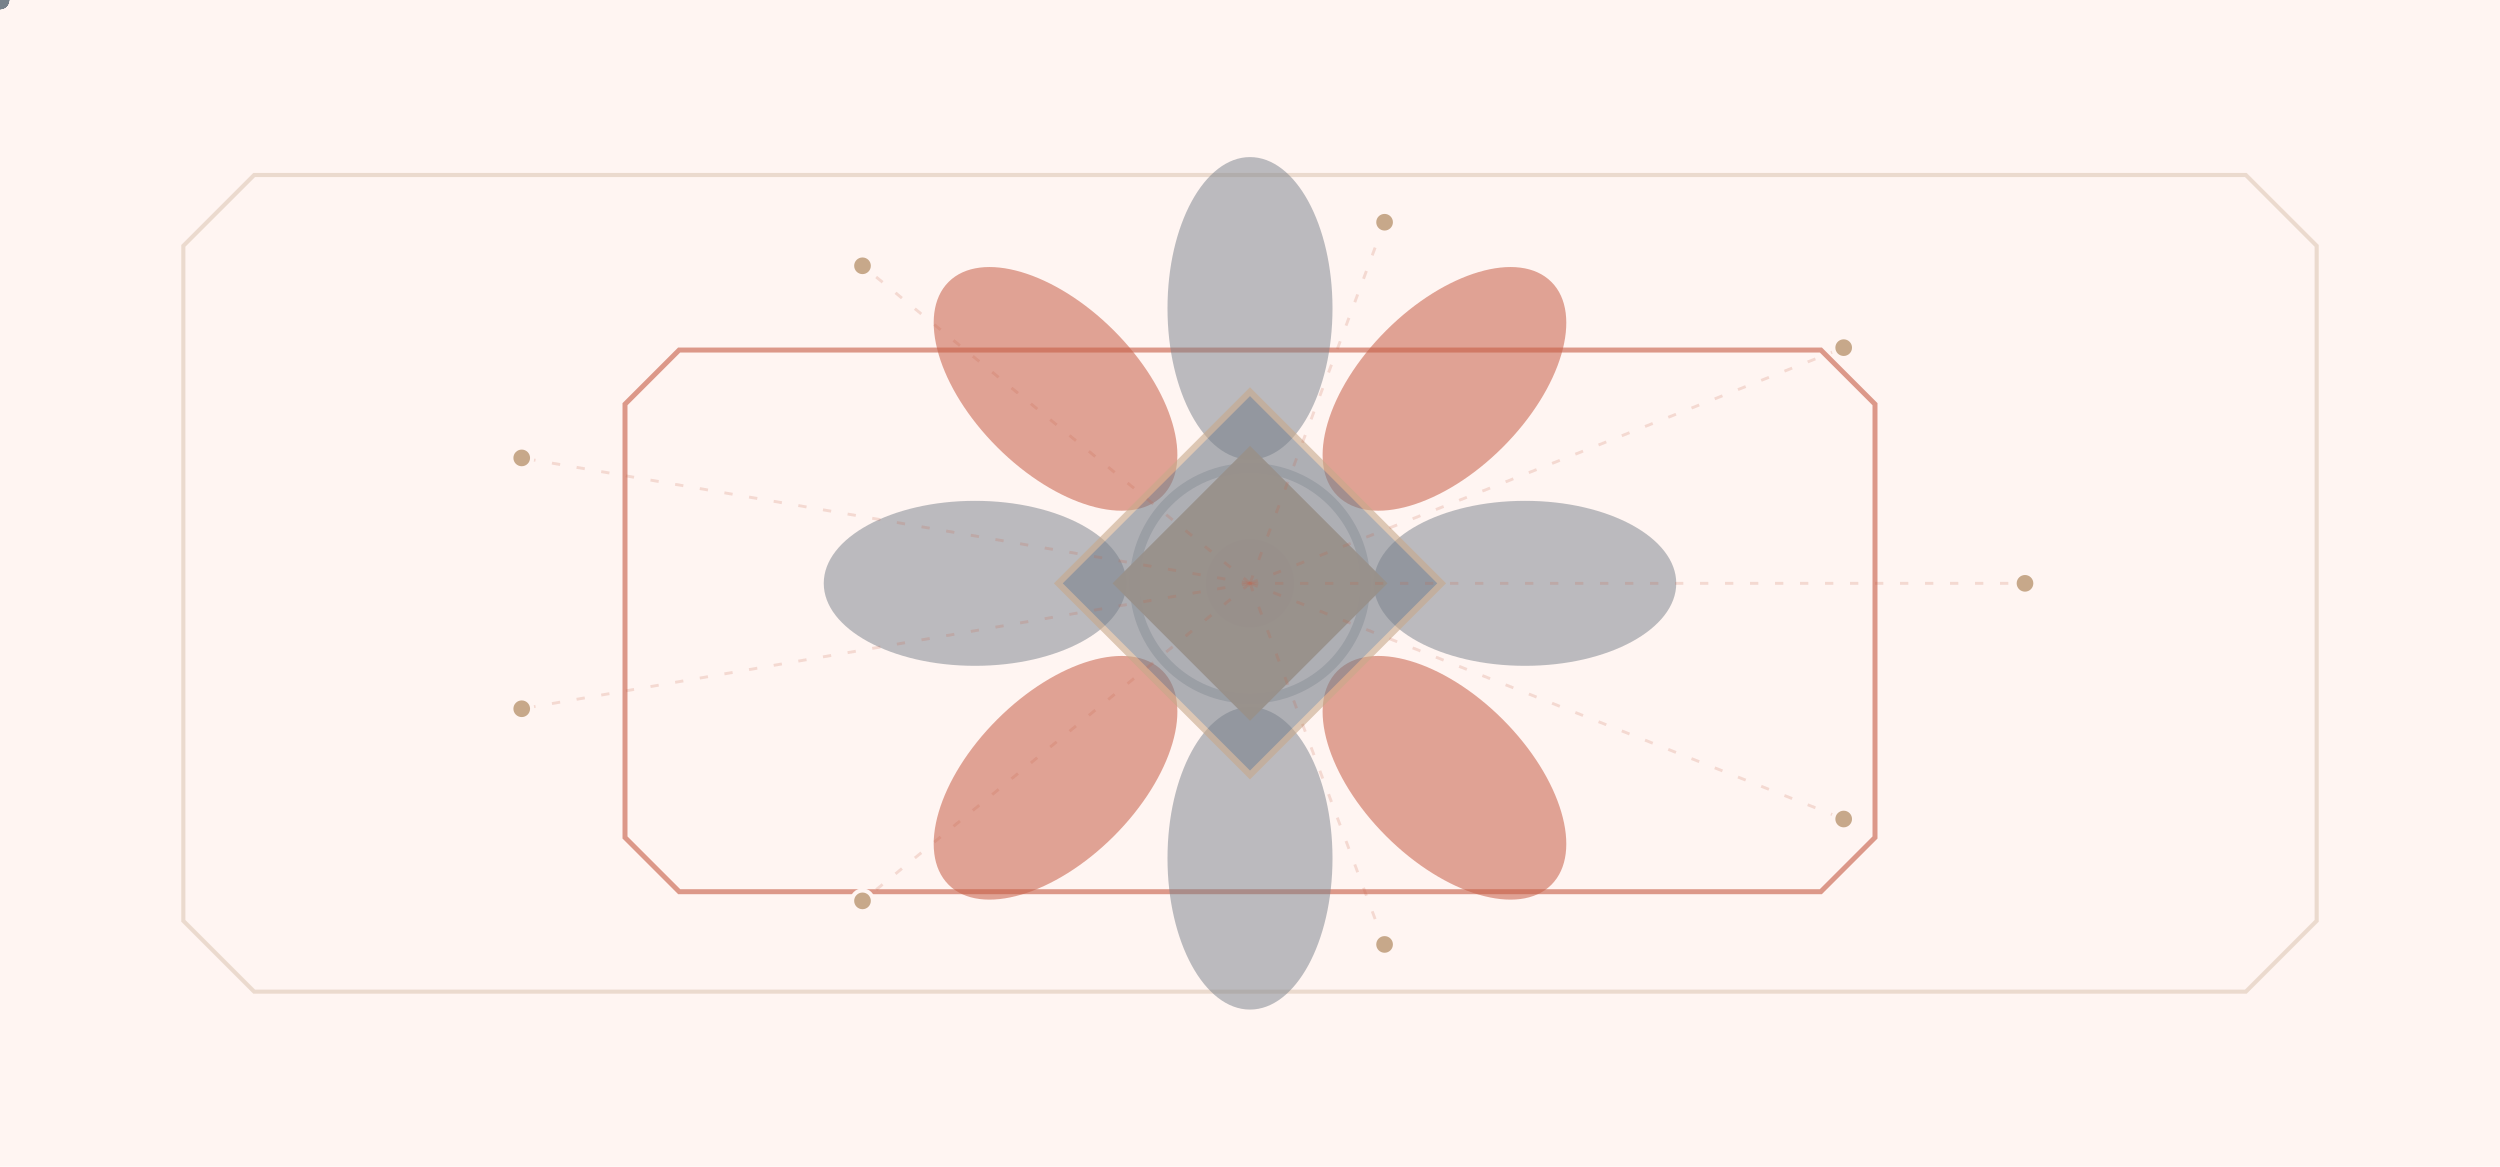
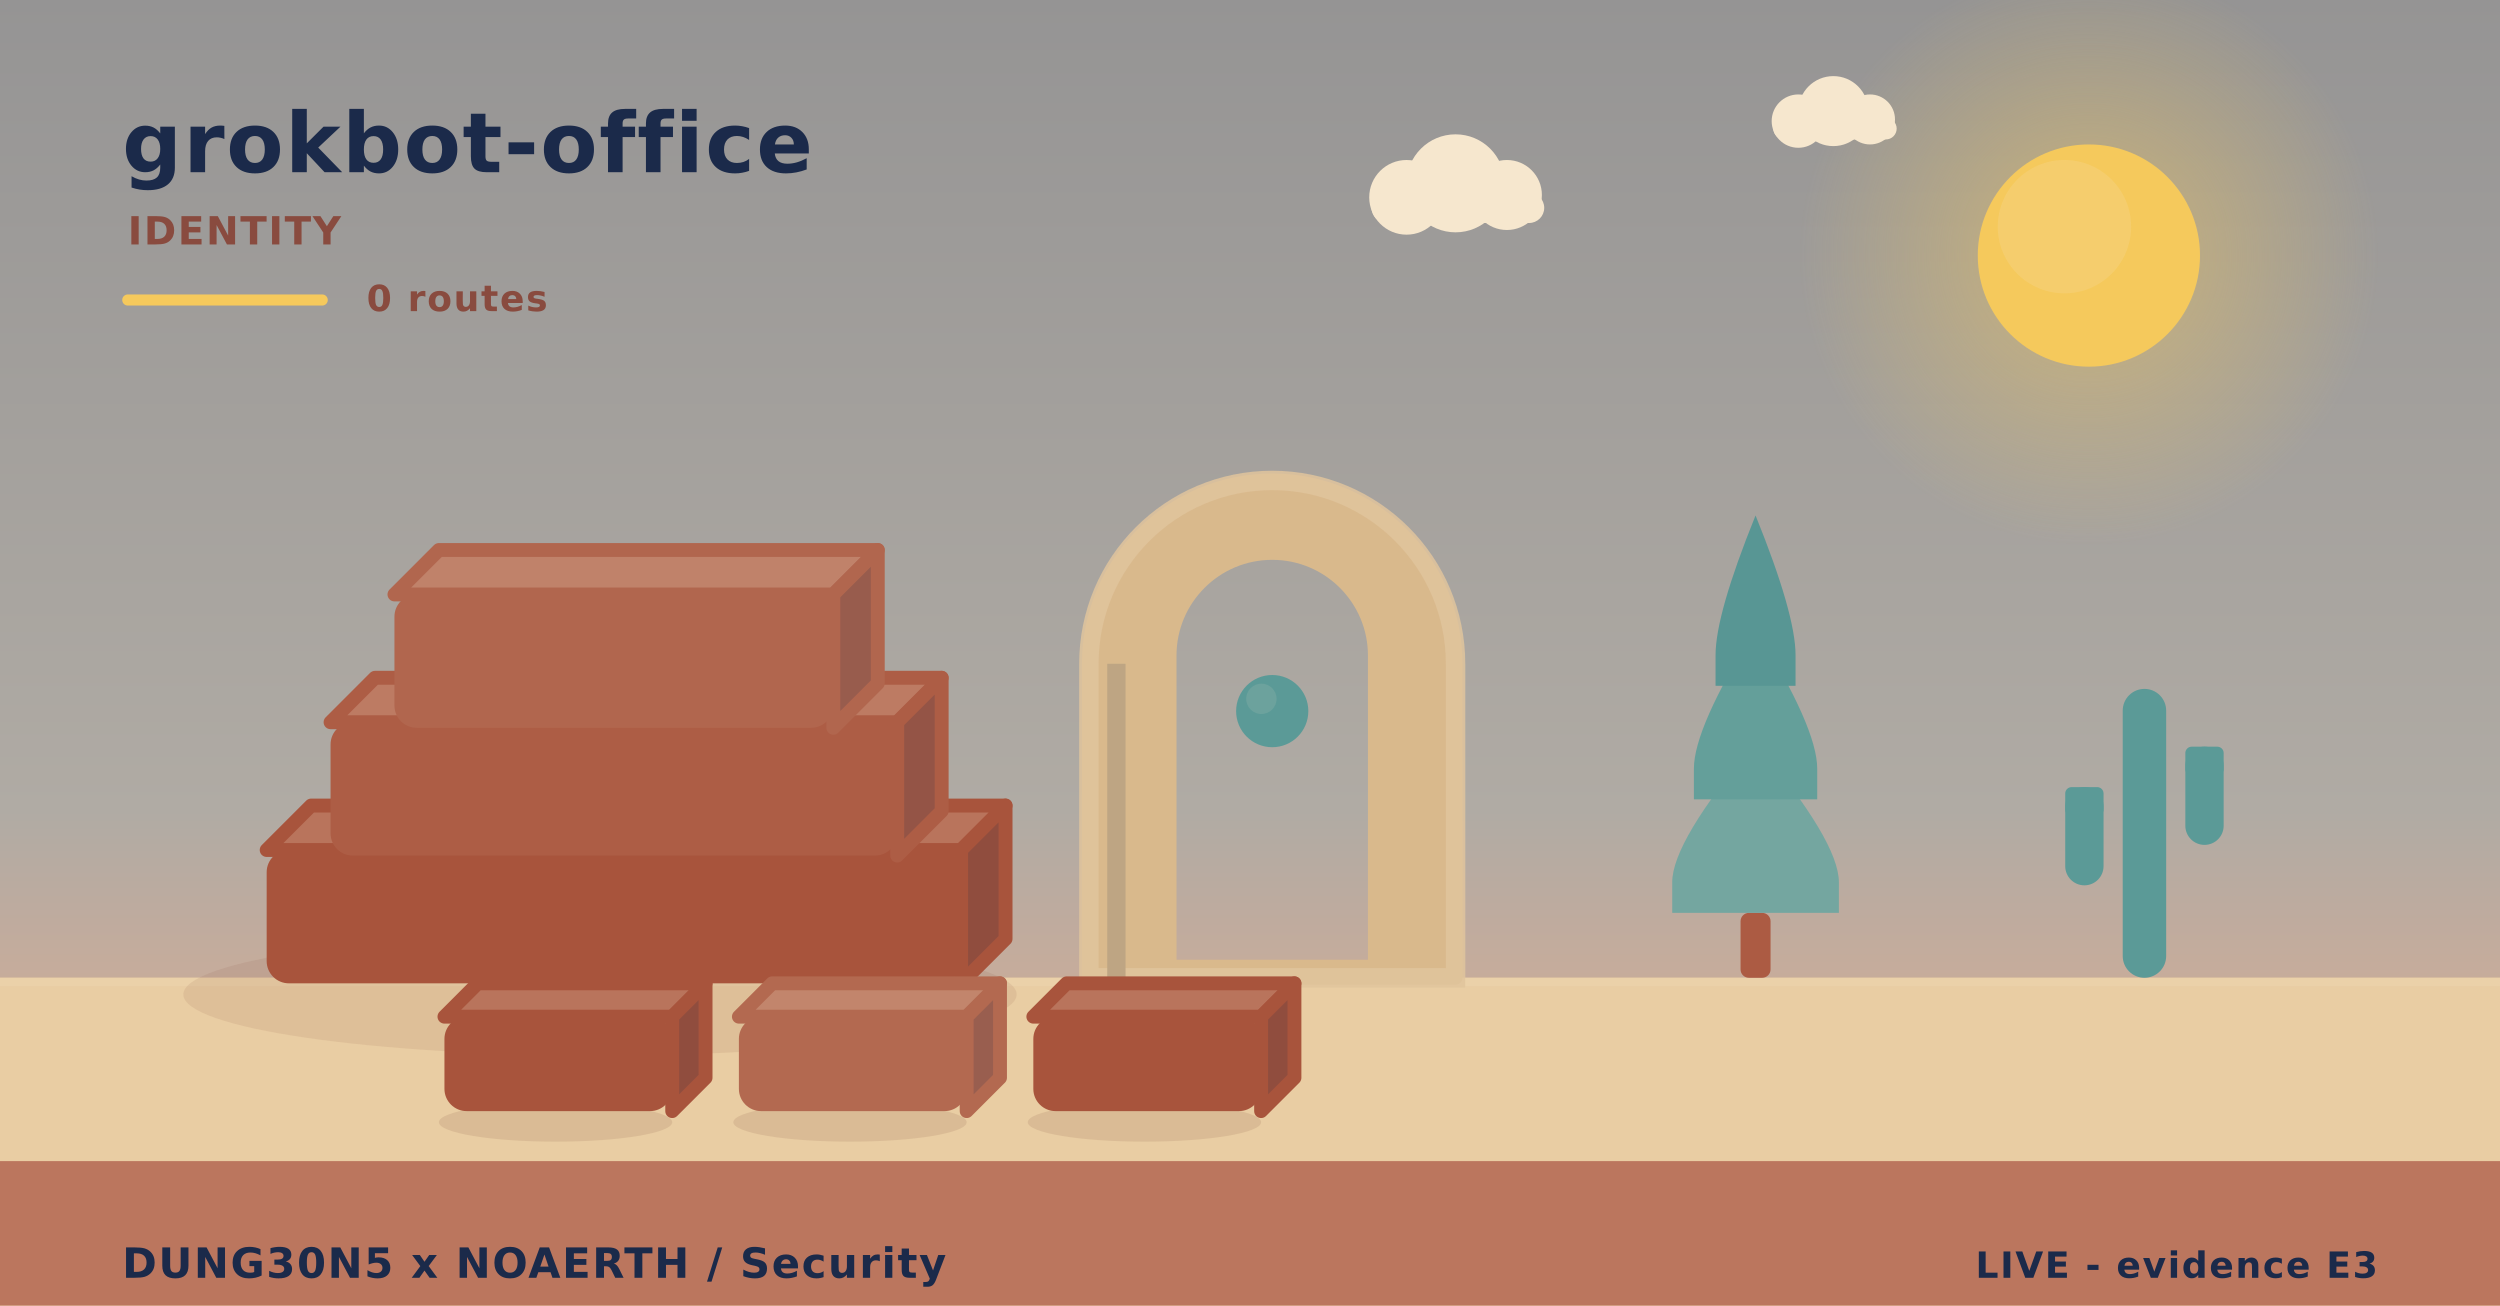
- <svg xmlns="http://www.w3.org/2000/svg" viewBox="0 0 1200 560" width="1200" height="560" role="img" aria-label="grokbot-office hero">
-   <rect width="1200" height="560" fill="#fff5f2" />
-   <defs>
-     <linearGradient id="gh" x1="0" y1="0" x2="1" y2="1">
-       <stop offset="0%" stop-color="#c75f48" />
-       <stop offset="100%" stop-color="#78818a" />
-     </linearGradient>
-   </defs>
-   <path d="M122.00,84.00 H1078.00 L1112.00,118.00 V442.00 L1078.00,476.00 H122.00 L88.00,442.00 V118.00 Z" fill="none" stroke="rgba(199,168,138,0.420)" stroke-width="2.00" opacity="0.80" />
-   <path d="M326.00,168.00 H874.00 L900.00,194.00 V402.00 L874.00,428.00 H326.00 L300.00,402.00 V194.00 Z" fill="none" stroke="rgba(199,95,72,0.680)" stroke-width="2.40" opacity="0.90" />
-   <ellipse cx="600.00" cy="148.00" rx="39.60" ry="72.60" fill="rgba(120,129,138,0.500)" opacity="1.00" transform="rotate(0.0 600.00 148.00)" />
-   <ellipse cx="693.34" cy="186.66" rx="39.60" ry="72.60" fill="rgba(199,95,72,0.550)" opacity="1.00" transform="rotate(45.0 693.34 186.66)" />
-   <ellipse cx="732.00" cy="280.00" rx="39.60" ry="72.60" fill="rgba(120,129,138,0.500)" opacity="1.00" transform="rotate(90.0 732.00 280.00)" />
-   <ellipse cx="693.34" cy="373.34" rx="39.60" ry="72.60" fill="rgba(199,95,72,0.550)" opacity="1.00" transform="rotate(135.0 693.34 373.34)" />
-   <ellipse cx="600.00" cy="412.00" rx="39.60" ry="72.60" fill="rgba(120,129,138,0.500)" opacity="1.00" transform="rotate(180.0 600.00 412.00)" />
-   <ellipse cx="506.66" cy="373.34" rx="39.60" ry="72.60" fill="rgba(199,95,72,0.550)" opacity="1.00" transform="rotate(225.0 506.66 373.34)" />
-   <ellipse cx="468.00" cy="280.00" rx="39.60" ry="72.60" fill="rgba(120,129,138,0.500)" opacity="1.00" transform="rotate(270.0 468.00 280.00)" />
-   <ellipse cx="506.66" cy="186.66" rx="39.60" ry="72.60" fill="rgba(199,95,72,0.550)" opacity="1.00" transform="rotate(315.0 506.66 186.66)" />
-   <circle cx="600.00" cy="280.00" r="55.44" fill="none" stroke="rgba(120,129,138,0.500)" stroke-width="4.62" opacity="0.70" />
-   <circle cx="600.00" cy="280.00" r="21.12" fill="rgba(199,95,72,0.550)" opacity="1.00" />
-   <polygon points="600.00,214.00 666.00,280.00 600.00,346.00 534.00,280.00" fill="#c7a88a" opacity="0.95" />
+ <svg xmlns="http://www.w3.org/2000/svg" width="900" height="470" viewBox="0 0 900 470" role="img" aria-label="grokbot-office - identity">
+   <linearGradient id="skyh" x1="0" y1="0" x2="0" y2="1">
+     <stop offset="0" stop-color="#959494" />
+     <stop offset="0.62" stop-color="#b0aba4" />
+     <stop offset="1" stop-color="#f3ad8a" />
+   </linearGradient>
+   <rect width="900" height="470" fill="url(#skyh)" />
+   <radialGradient id="sunh">
+     <stop offset="0.35" stop-color="#f5c95c" stop-opacity="0.34" />
+     <stop offset="1" stop-color="#f5c95c" stop-opacity="0" />
+   </radialGradient>
+   <circle cx="752" cy="92" r="104" fill="url(#sunh)" />
+   <circle cx="752" cy="92" r="40" fill="#f5c95c" />
+   <circle cx="743.2" cy="81.6" r="24" fill="#f5d27e" opacity="0.5" />
  <g>
-     <polygon points="600.00,188.00 692.00,280.00 600.00,372.00 508.00,280.00" fill="#78818a" opacity="0.60" stroke="#c7a88a" stroke-width="3" />
-     <animate attributeName="opacity" values="0.25;1.0;0.25" dur="13.7s" begin="0.53s" repeatCount="indefinite" />
+     <circle cx="524" cy="66" r="17.64" fill="#f6e7ce" />
+     <circle cx="506.36" cy="71.04" r="13.44" fill="#f6e7ce" />
+     <circle cx="542.48" cy="70.2" r="12.6" fill="#f6e7ce" />
+     <rect x="493.76" y="69.36" width="62.16" height="10.92" rx="5.46" fill="#f6e7ce" />
+     <animateTransform attributeName="transform" type="translate" values="0 0;24 0;0 0" dur="36s" begin="0s" repeatCount="indefinite" />
  </g>
-   <line x1="600.00" y1="280.00" x2="972.00" y2="280.00" stroke="rgba(199,95,72,0.340)" stroke-width="1.40" opacity="0.55" stroke-dasharray="4 8" />
-   <circle cx="972.00" cy="280.00" r="5.00" fill="#c7a88a" opacity="1.00" stroke="#fff5f2" stroke-width="2.00" />
-   <g opacity="0.9">
-     <circle cx="0.00" cy="0.00" r="4.40" fill="#78818a" opacity="1.00" />
-     <animateTransform attributeName="transform" type="translate" values="600.00,280.00 972.00,280.00" dur="5.708s" begin="0.53s" repeatCount="indefinite" />
-     <animateTransform attributeName="transform" type="translate" values="972.00,280.00 600.00,280.00" dur="5.708s" begin="3.384s" repeatCount="indefinite" />
+   <g>
+     <circle cx="660" cy="40" r="12.6" fill="#f6e7ce" />
+     <circle cx="647.4" cy="43.6" r="9.6" fill="#f6e7ce" />
+     <circle cx="673.2" cy="43" r="9" fill="#f6e7ce" />
+     <rect x="638.4" y="42.4" width="44.4" height="7.8" rx="3.9" fill="#f6e7ce" />
+     <animateTransform attributeName="transform" type="translate" values="0 0;-18 0;0 0" dur="46s" begin="3s" repeatCount="indefinite" />
  </g>
-   <line x1="600.00" y1="280.00" x2="884.97" y2="393.13" stroke="rgba(199,95,72,0.340)" stroke-width="1.40" opacity="0.55" stroke-dasharray="4 8" />
-   <circle cx="884.97" cy="393.13" r="5.00" fill="#c7a88a" opacity="1.00" stroke="#fff5f2" stroke-width="2.00" />
-   <g opacity="0.9">
-     <circle cx="0.00" cy="0.00" r="4.40" fill="#78818a" opacity="1.00" />
-     <animateTransform attributeName="transform" type="translate" values="600.00,280.00 884.97,393.13" dur="5.708s" begin="0.83s" repeatCount="indefinite" />
-     <animateTransform attributeName="transform" type="translate" values="884.97,393.13 600.00,280.00" dur="5.708s" begin="3.684s" repeatCount="indefinite" />
+   <rect x="0" y="352" width="900" height="118" fill="#e9cda3" />
+   <rect x="0" y="352" width="900" height="3" fill="#ebd1a9" />
+   <text x="44" y="62" font-family="Verdana,DejaVu Sans,sans-serif" font-size="30" font-weight="700" letter-spacing="0.6" fill="#1b2a4a" text-anchor="start">grokbot-office</text>
+   <text x="46" y="88" font-family="Verdana,DejaVu Sans,sans-serif" font-size="14" font-weight="700" letter-spacing="0.6" fill="#894b3f" text-anchor="start">IDENTITY</text>
+   <rect x="44" y="106" width="74" height="4" rx="2" fill="#f5c95c" />
+   <text x="132" y="112" font-family="Verdana,DejaVu Sans,sans-serif" font-size="13" font-weight="700" letter-spacing="0.6" fill="#894b3f" text-anchor="start">0 routes</text>
+   <ellipse cx="216" cy="358" rx="150" ry="22" fill="rgba(138,90,68,0.11)" />
+   <g>
+     <path d="M96,306 L346,306 L362,290 L112,290 Z" fill="#b9745c" stroke="#a8543c" stroke-width="5" stroke-linejoin="round" />
+     <path d="M346,306 L362,290 L362,338 L346,354 Z" fill="#904d3e" stroke="#a8543c" stroke-width="5" stroke-linejoin="round" />
+     <rect x="96" y="306" width="250" height="48" rx="8" fill="#a8543c" />
+     <animateTransform attributeName="transform" type="translate" values="0 10;0 0" dur="0.9s" begin="0s" fill="freeze" />
  </g>
-   <line x1="600.00" y1="280.00" x2="664.60" y2="453.33" stroke="rgba(199,95,72,0.340)" stroke-width="1.40" opacity="0.55" stroke-dasharray="4 8" />
-   <circle cx="664.60" cy="453.33" r="5.00" fill="#c7a88a" opacity="1.00" stroke="#fff5f2" stroke-width="2.00" />
-   <g opacity="0.9">
-     <circle cx="0.00" cy="0.00" r="4.40" fill="#78818a" opacity="1.00" />
-     <animateTransform attributeName="transform" type="translate" values="600.00,280.00 664.60,453.33" dur="5.708s" begin="1.13s" repeatCount="indefinite" />
-     <animateTransform attributeName="transform" type="translate" values="664.60,453.33 600.00,280.00" dur="5.708s" begin="3.984s" repeatCount="indefinite" />
+   <g>
+     <path d="M119,260 L323,260 L339,244 L135,244 Z" fill="#bd7b63" stroke="#ad5d45" stroke-width="5" stroke-linejoin="round" />
+     <path d="M323,260 L339,244 L339,292 L323,308 Z" fill="#945446" stroke="#ad5d45" stroke-width="5" stroke-linejoin="round" />
+     <rect x="119" y="260" width="204" height="48" rx="8" fill="#ad5d45" />
+     <animateTransform attributeName="transform" type="translate" values="0 10;0 0" dur="0.9s" begin="0.28s" fill="freeze" />
  </g>
-   <line x1="600.00" y1="280.00" x2="414.00" y2="432.42" stroke="rgba(199,95,72,0.340)" stroke-width="1.40" opacity="0.55" stroke-dasharray="4 8" />
-   <circle cx="414.00" cy="432.42" r="5.00" fill="#c7a88a" opacity="1.00" stroke="#fff5f2" stroke-width="2.00" />
-   <g opacity="0.9">
-     <circle cx="0.00" cy="0.00" r="4.40" fill="#78818a" opacity="1.00" />
-     <animateTransform attributeName="transform" type="translate" values="600.00,280.00 414.00,432.42" dur="5.708s" begin="1.43s" repeatCount="indefinite" />
-     <animateTransform attributeName="transform" type="translate" values="414.00,432.42 600.00,280.00" dur="5.708s" begin="4.284s" repeatCount="indefinite" />
+   <g>
+     <path d="M142,214 L300,214 L316,198 L158,198 Z" fill="#c0826a" stroke="#b1664e" stroke-width="5" stroke-linejoin="round" />
+     <path d="M300,214 L316,198 L316,246 L300,262 Z" fill="#985c4d" stroke="#b1664e" stroke-width="5" stroke-linejoin="round" />
+     <rect x="142" y="214" width="158" height="48" rx="8" fill="#b1664e" />
+     <animateTransform attributeName="transform" type="translate" values="0 10;0 0" dur="0.9s" begin="0.56s" fill="freeze" />
  </g>
-   <line x1="600.00" y1="280.00" x2="250.43" y2="340.20" stroke="rgba(199,95,72,0.340)" stroke-width="1.40" opacity="0.55" stroke-dasharray="4 8" />
-   <circle cx="250.43" cy="340.20" r="5.00" fill="#c7a88a" opacity="1.00" stroke="#fff5f2" stroke-width="2.00" />
-   <g opacity="0.9">
-     <circle cx="0.00" cy="0.00" r="4.40" fill="#78818a" opacity="1.00" />
-     <animateTransform attributeName="transform" type="translate" values="600.00,280.00 250.43,340.20" dur="5.708s" begin="1.73s" repeatCount="indefinite" />
-     <animateTransform attributeName="transform" type="translate" values="250.43,340.20 600.00,280.00" dur="5.708s" begin="4.584s" repeatCount="indefinite" />
+   <path d="M392,352 L392,238.96 A66,66 0 0 1 524,238.96 L524,352 Z M421.04,348 L421.04,236 A36.96,36.96 0 0 1 494.96,236 L494.96,348 Z" fill="#d9b98c" fill-rule="evenodd" stroke="#d9b98c" stroke-width="5" stroke-linejoin="round" />
+   <path d="M392,352 L392,238.96 A66,66 0 0 1 524,238.96 L524,352 Z" fill="none" stroke="#e0c49c" stroke-width="7" stroke-linecap="round" opacity="0.85" />
+   <rect x="398.6" y="238.96" width="6.6" height="113.04" fill="#bea583" />
+   <g>
+     <circle cx="458" cy="256" r="13" fill="#5b9a97" />
+     <circle cx="454.1" cy="251.58" r="5.46" fill="#7aa9a2" opacity="0.55" />
+     <animate attributeName="opacity" values="0.78;1;0.78" dur="5.2s" begin="0s" repeatCount="indefinite" />
  </g>
-   <line x1="600.00" y1="280.00" x2="250.43" y2="219.80" stroke="rgba(199,95,72,0.340)" stroke-width="1.40" opacity="0.55" stroke-dasharray="4 8" />
-   <circle cx="250.43" cy="219.80" r="5.00" fill="#c7a88a" opacity="1.00" stroke="#fff5f2" stroke-width="2.00" />
-   <g opacity="0.9">
-     <circle cx="0.00" cy="0.00" r="4.40" fill="#78818a" opacity="1.00" />
-     <animateTransform attributeName="transform" type="translate" values="600.00,280.00 250.43,219.80" dur="5.708s" begin="2.03s" repeatCount="indefinite" />
-     <animateTransform attributeName="transform" type="translate" values="250.43,219.80 600.00,280.00" dur="5.708s" begin="4.884s" repeatCount="indefinite" />
+   <rect x="626.6" y="328.64" width="10.8" height="23.36" rx="3" fill="#ac5b43" />
+   <path d="M632,267.32 Q602,302.89 602,317.6 Q602,328.64 602,328.64 L662,328.64 Q662,328.64 662,317.6 Q662,302.89 632,267.32 Z" fill="#74a6a0" />
+   <path d="M632,226.44 Q609.8,262.01 609.8,276.72 Q609.8,287.76 609.8,287.76 L654.2,287.76 Q654.2,287.76 654.2,276.72 Q654.2,262.01 632,226.44 Z" fill="#649f9a" />
+   <path d="M632,185.56 Q617.6,221.13 617.6,235.84 Q617.6,246.88 617.6,246.88 L646.4,246.88 Q646.4,246.88 646.4,235.84 Q646.4,221.13 632,185.56 Z" fill="#589694" />
+   <rect x="764.18" y="248" width="15.64" height="104" rx="7.82" fill="#5b9a97" />
+   <rect x="743.48" y="283.36" width="13.8" height="35.36" rx="6.9" fill="#5b9a97" />
+   <rect x="743.48" y="283.36" width="13.8" height="10.4" rx="2.3" fill="#5b9a97" />
+   <rect x="786.72" y="268.8" width="13.8" height="35.36" rx="6.9" fill="#5b9a97" />
+   <rect x="786.72" y="268.8" width="13.8" height="10.4" rx="2.3" fill="#5b9a97" />
+   <ellipse cx="200" cy="404" rx="42" ry="7" fill="rgba(138,90,68,0.15)" />
+   <g>
+     <path d="M160,366 L242,366 L254,354 L172,354 Z" fill="#b9745c" stroke="#a8543c" stroke-width="5" stroke-linejoin="round" />
+     <path d="M242,366 L254,354 L254,388 L242,400 Z" fill="#904d3e" stroke="#a8543c" stroke-width="5" stroke-linejoin="round" />
+     <rect x="160" y="366" width="82" height="34" rx="8" fill="#a8543c" />
+     <animateTransform attributeName="transform" type="translate" values="0 10;0 0" dur="0.7s" begin="0.8s" fill="freeze" />
  </g>
-   <line x1="600.00" y1="280.00" x2="414.00" y2="127.58" stroke="rgba(199,95,72,0.340)" stroke-width="1.40" opacity="0.55" stroke-dasharray="4 8" />
-   <circle cx="414.00" cy="127.58" r="5.00" fill="#c7a88a" opacity="1.00" stroke="#fff5f2" stroke-width="2.00" />
-   <g opacity="0.9">
-     <circle cx="0.00" cy="0.00" r="4.40" fill="#78818a" opacity="1.00" />
-     <animateTransform attributeName="transform" type="translate" values="600.00,280.00 414.00,127.58" dur="5.708s" begin="2.33s" repeatCount="indefinite" />
-     <animateTransform attributeName="transform" type="translate" values="414.00,127.58 600.00,280.00" dur="5.708s" begin="5.184s" repeatCount="indefinite" />
+   <ellipse cx="306" cy="404" rx="42" ry="7" fill="rgba(138,90,68,0.15)" />
+   <g>
+     <path d="M266,366 L348,366 L360,354 L278,354 Z" fill="#c2856c" stroke="#b36950" stroke-width="5" stroke-linejoin="round" />
+     <path d="M348,366 L360,354 L360,388 L348,400 Z" fill="#995e4f" stroke="#b36950" stroke-width="5" stroke-linejoin="round" />
+     <rect x="266" y="366" width="82" height="34" rx="8" fill="#b36950" />
+     <animateTransform attributeName="transform" type="translate" values="0 10;0 0" dur="0.7s" begin="0.95s" fill="freeze" />
  </g>
-   <line x1="600.00" y1="280.00" x2="664.60" y2="106.67" stroke="rgba(199,95,72,0.340)" stroke-width="1.40" opacity="0.55" stroke-dasharray="4 8" />
-   <circle cx="664.60" cy="106.67" r="5.00" fill="#c7a88a" opacity="1.00" stroke="#fff5f2" stroke-width="2.00" />
-   <g opacity="0.9">
-     <circle cx="0.00" cy="0.00" r="4.40" fill="#78818a" opacity="1.00" />
-     <animateTransform attributeName="transform" type="translate" values="600.00,280.00 664.60,106.67" dur="5.708s" begin="2.63s" repeatCount="indefinite" />
-     <animateTransform attributeName="transform" type="translate" values="664.60,106.67 600.00,280.00" dur="5.708s" begin="5.484s" repeatCount="indefinite" />
+   <ellipse cx="412" cy="404" rx="42" ry="7" fill="rgba(138,90,68,0.15)" />
+   <g>
+     <path d="M372,366 L454,366 L466,354 L384,354 Z" fill="#b9745c" stroke="#a8543c" stroke-width="5" stroke-linejoin="round" />
+     <path d="M454,366 L466,354 L466,388 L454,400 Z" fill="#904d3e" stroke="#a8543c" stroke-width="5" stroke-linejoin="round" />
+     <rect x="372" y="366" width="82" height="34" rx="8" fill="#a8543c" />
+     <animateTransform attributeName="transform" type="translate" values="0 10;0 0" dur="0.7s" begin="1.1s" fill="freeze" />
  </g>
-   <line x1="600.00" y1="280.00" x2="884.97" y2="166.87" stroke="rgba(199,95,72,0.340)" stroke-width="1.40" opacity="0.55" stroke-dasharray="4 8" />
-   <circle cx="884.97" cy="166.87" r="5.00" fill="#c7a88a" opacity="1.00" stroke="#fff5f2" stroke-width="2.00" />
-   <g opacity="0.9">
-     <circle cx="0.00" cy="0.00" r="4.40" fill="#78818a" opacity="1.00" />
-     <animateTransform attributeName="transform" type="translate" values="600.00,280.00 884.97,166.87" dur="5.708s" begin="2.93s" repeatCount="indefinite" />
-     <animateTransform attributeName="transform" type="translate" values="884.97,166.87 600.00,280.00" dur="5.708s" begin="5.784s" repeatCount="indefinite" />
-   </g>
+   <rect x="0" y="418" width="900" height="52" rx="0" fill="#b87159" opacity="0.94" />
+   <text x="44" y="460" font-family="Verdana,DejaVu Sans,sans-serif" font-size="15" font-weight="700" letter-spacing="0.6" fill="#1b2a4a" text-anchor="start">DUNG30N5 x NOAERTH  /  Security</text>
+   <text x="856" y="460" font-family="Verdana,DejaVu Sans,sans-serif" font-size="13" font-weight="700" letter-spacing="0.6" fill="#1b2a4a" text-anchor="end">LIVE  -  evidence E3</text>
</svg>
